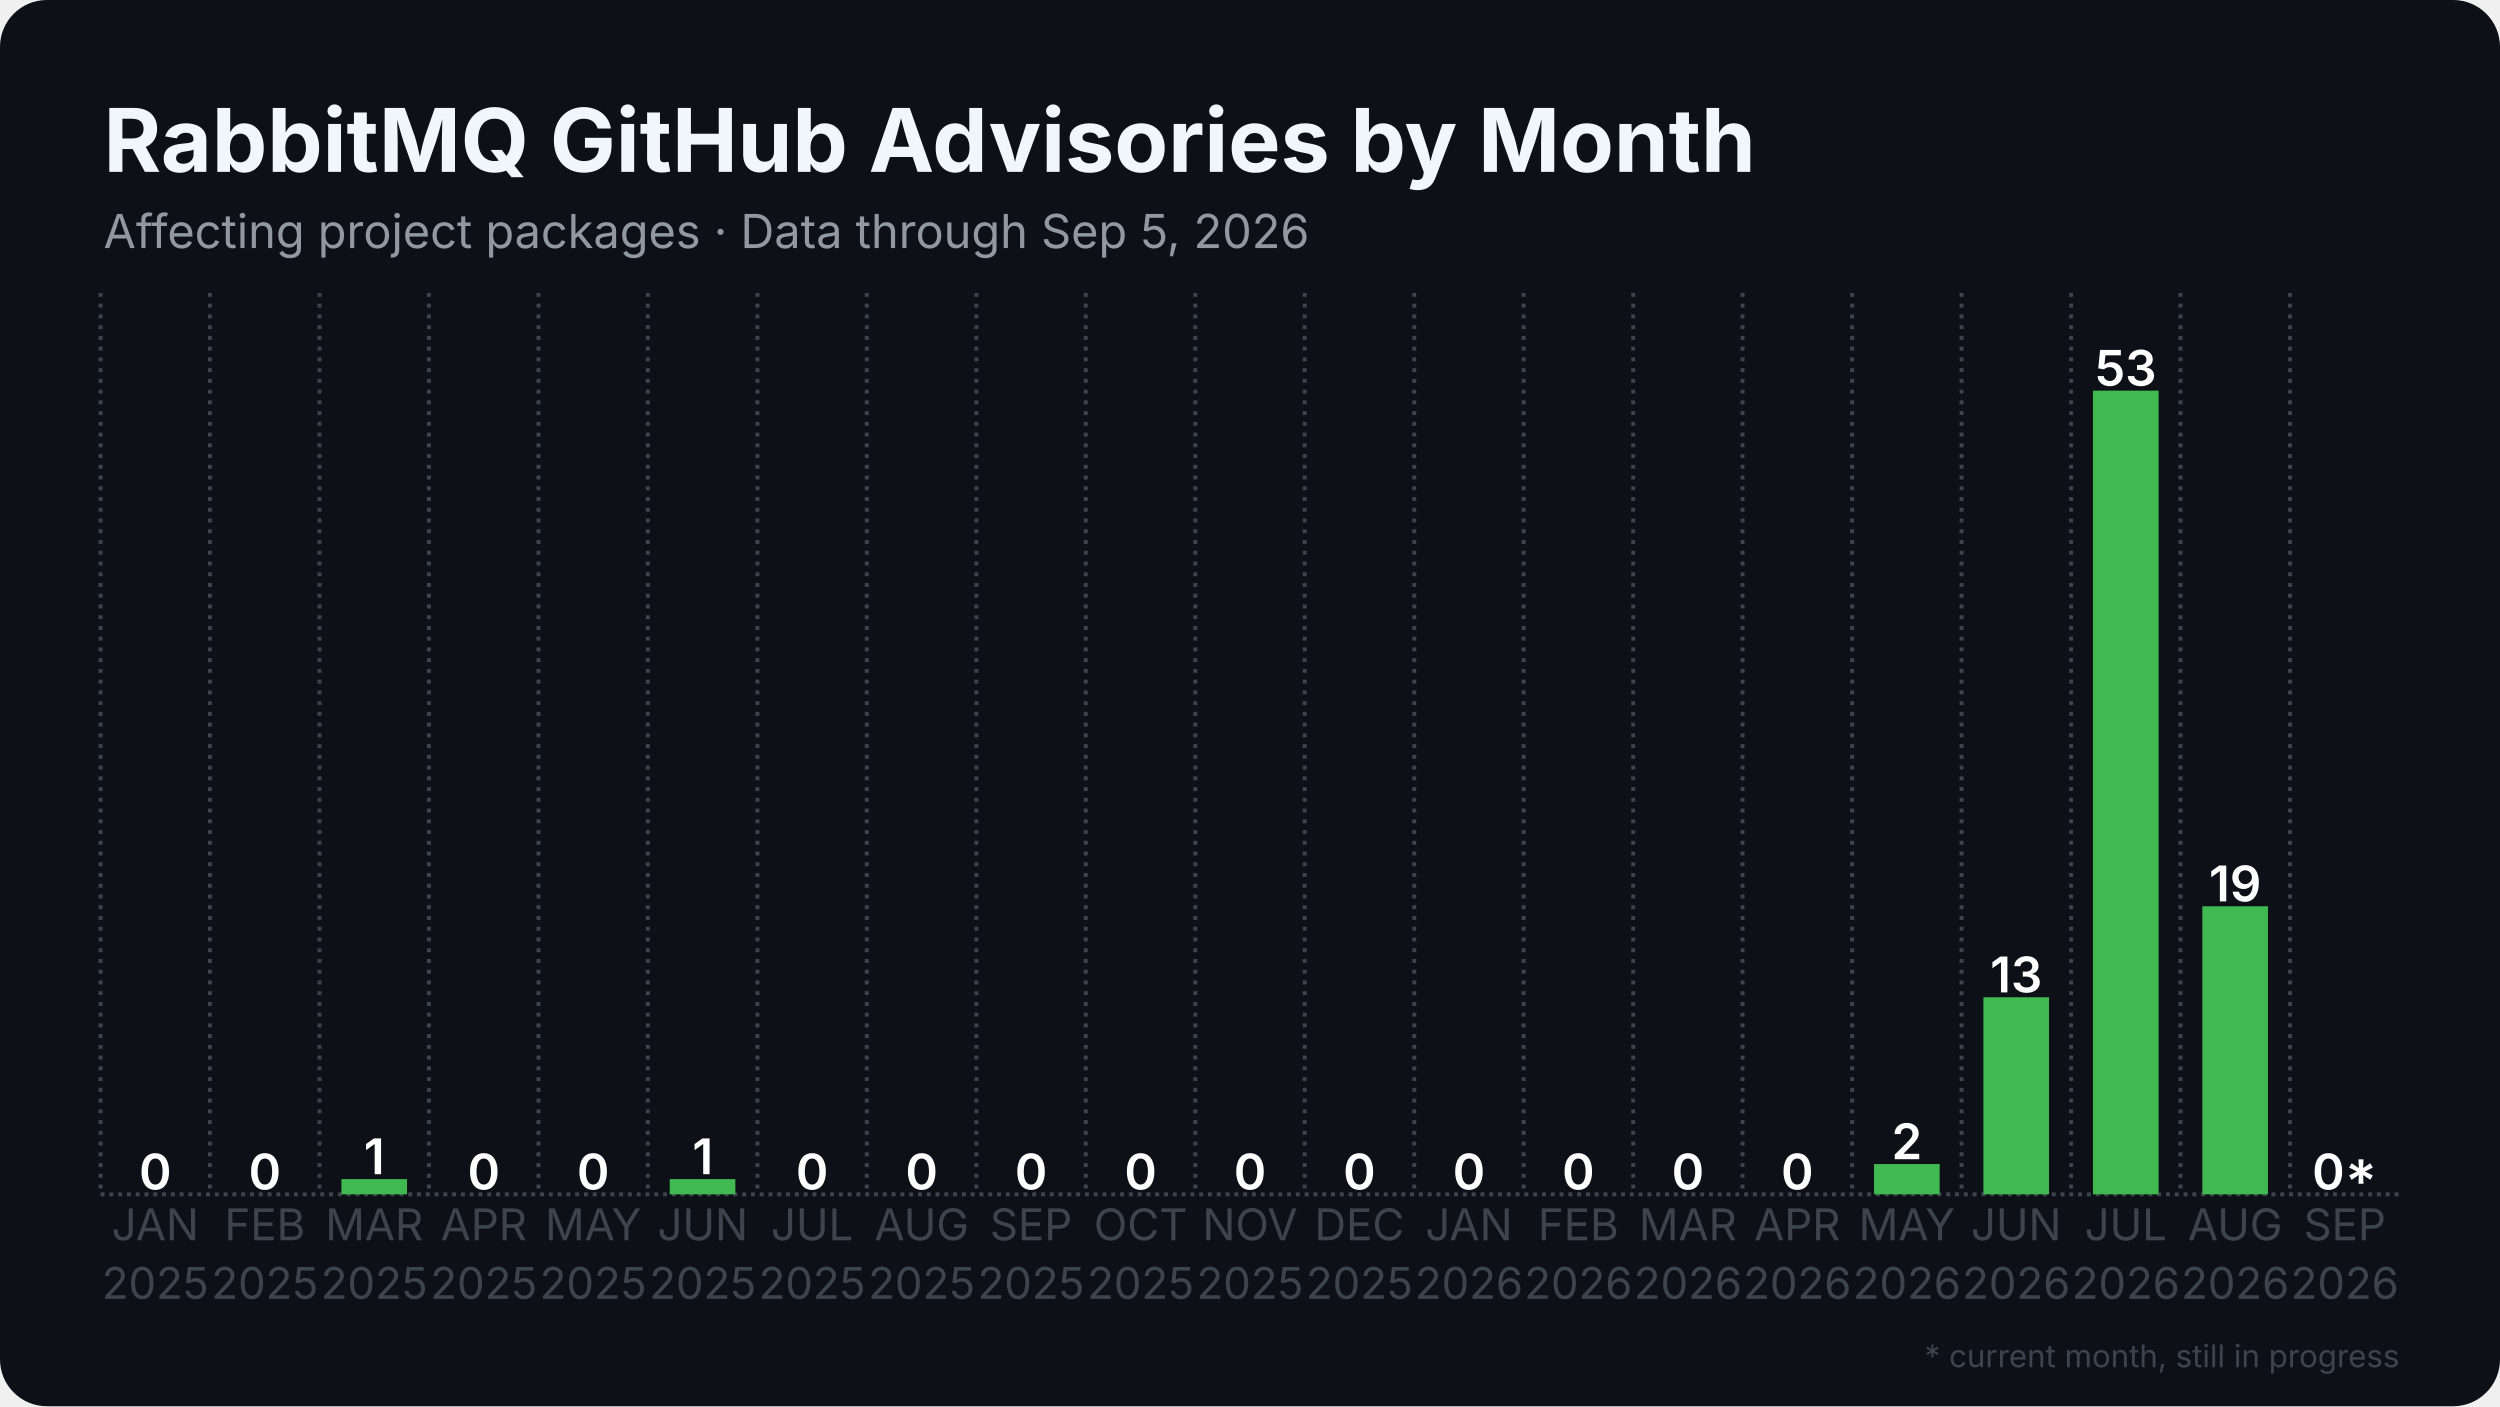
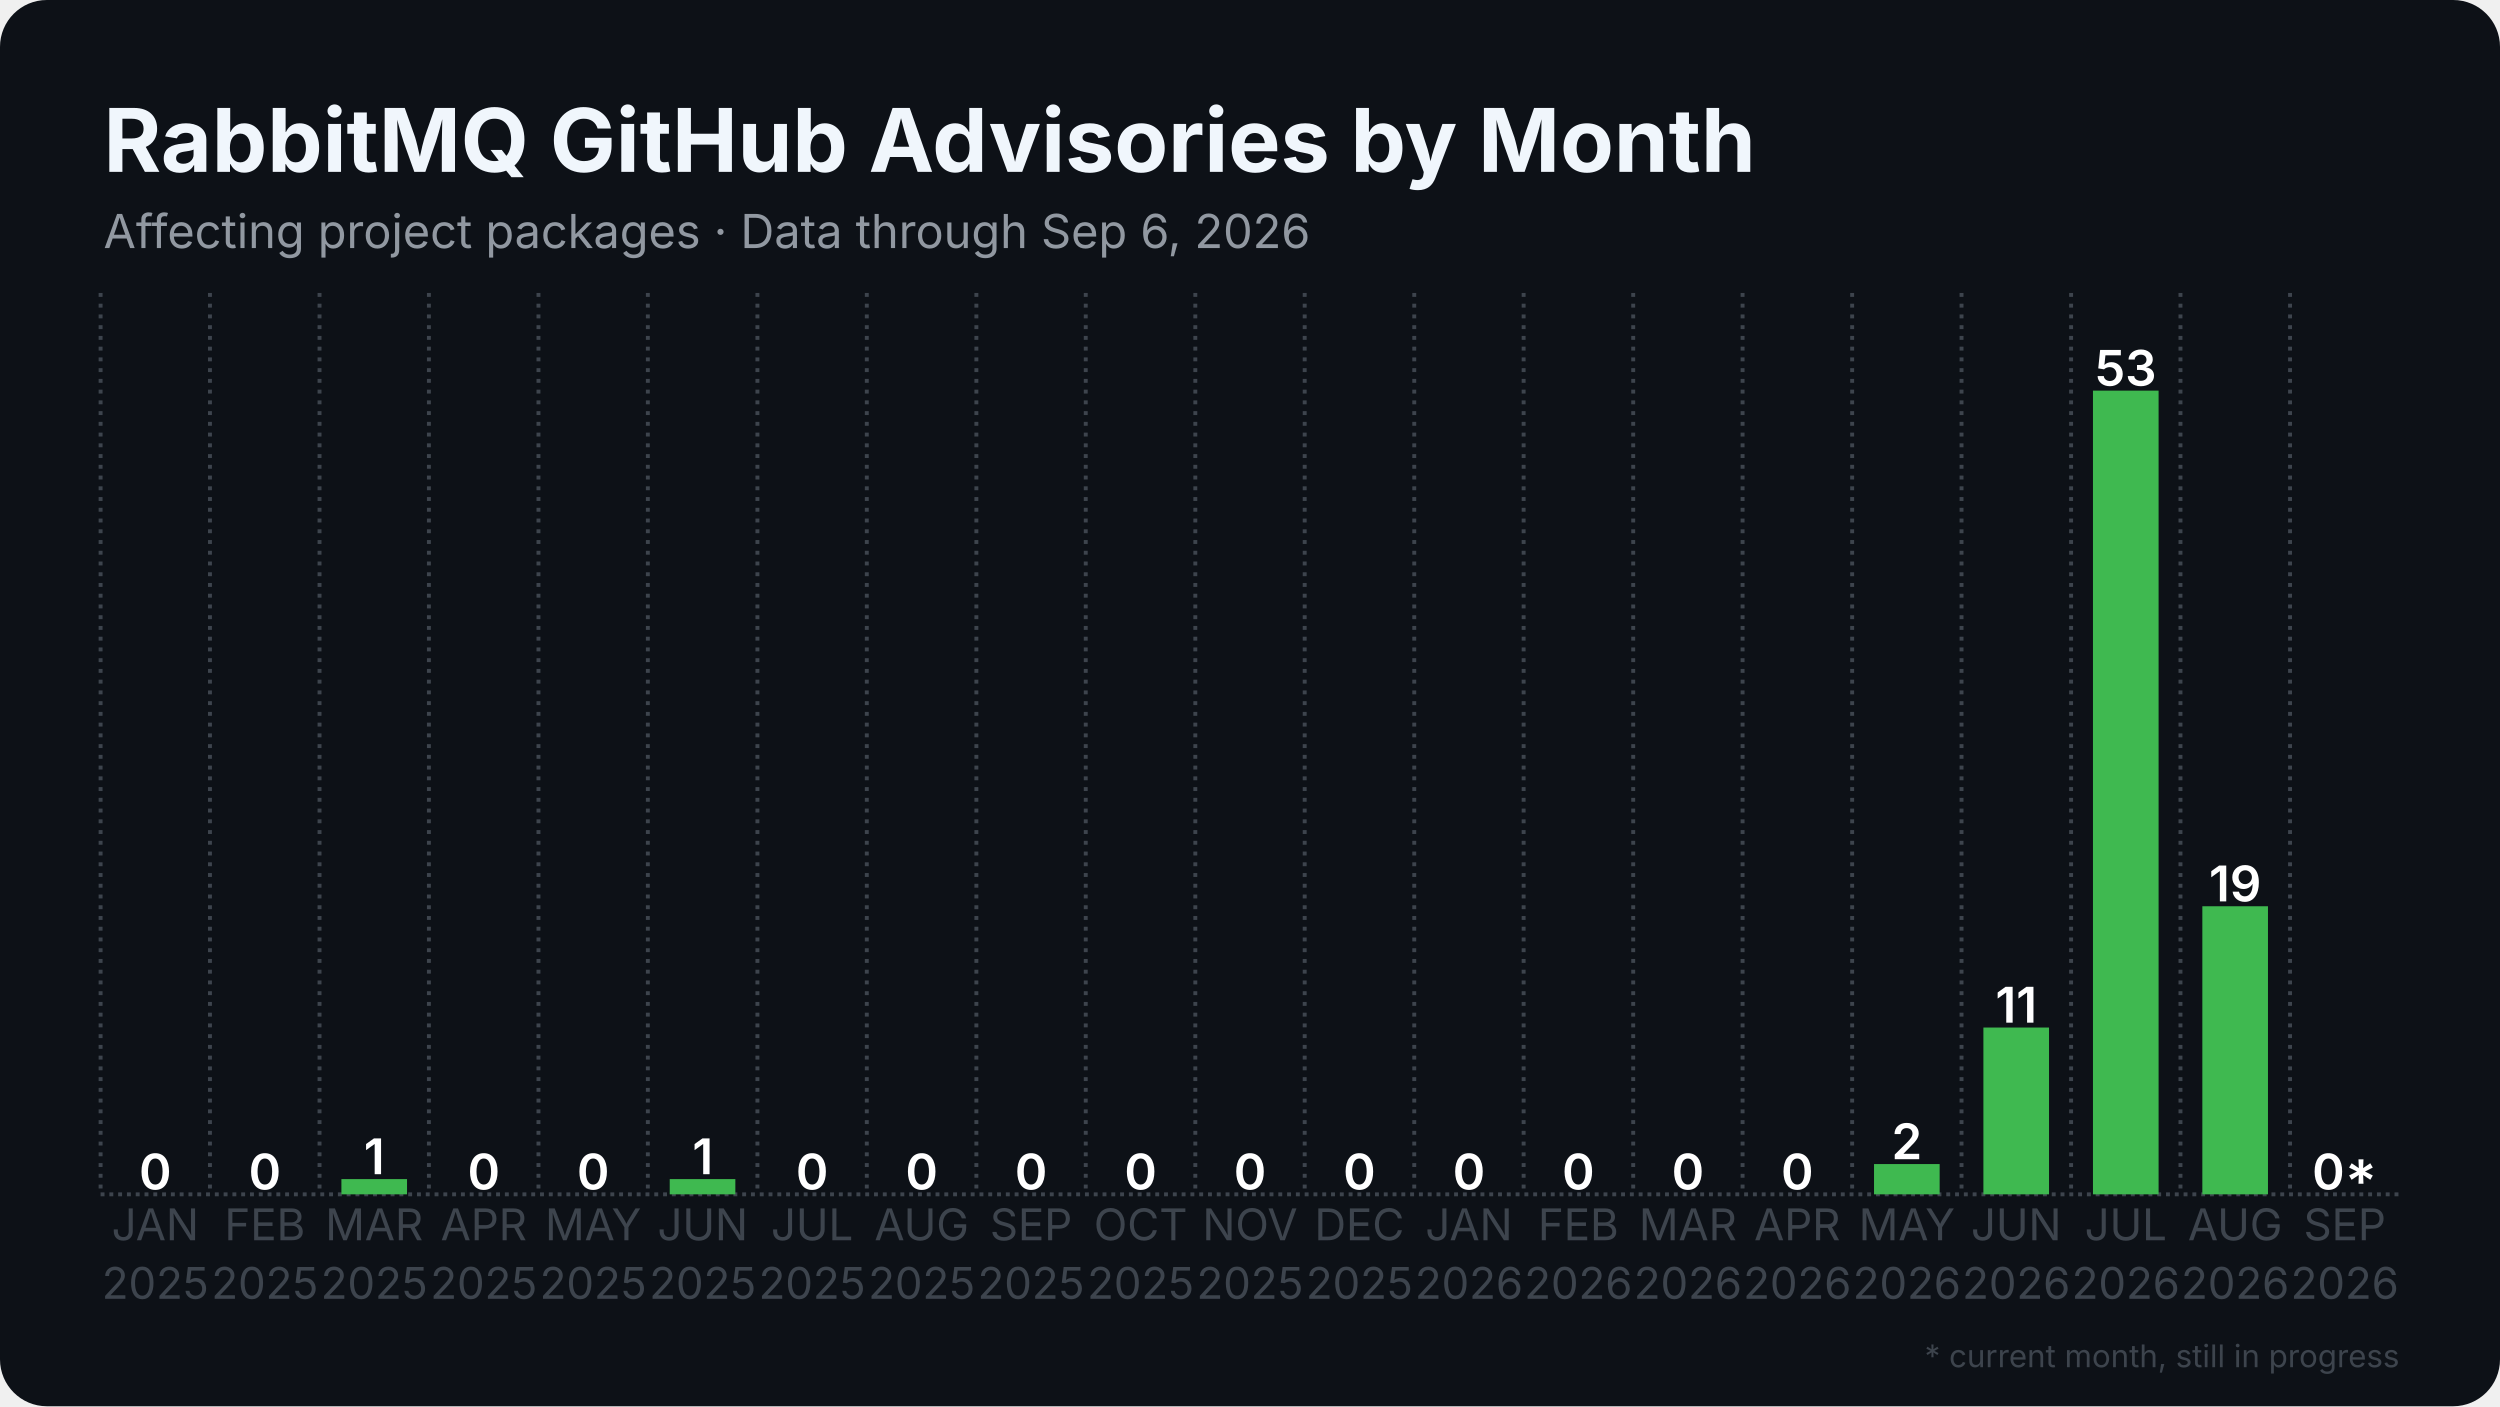
<svg xmlns="http://www.w3.org/2000/svg" width="1280" height="720" viewBox="0 0 1280 720">
  <rect width="1280" height="720" rx="24" fill="#0d1117" />
  <defs>
    <pattern id="stripes" width="12" height="12" patternUnits="userSpaceOnUse" patternTransform="rotate(45)">
      <rect width="12" height="12" fill="none" />
      <rect width="5" height="12" fill="#0d1117" opacity="0.85" />
    </pattern>
  </defs>
  <line x1="51.5" y1="611.5" x2="1228.5" y2="611.5" stroke="#3d444d" stroke-width="2" stroke-dasharray="2 2.5" />
  <line x1="51.5" y1="150.0" x2="51.5" y2="611.5" stroke="#3d444d" stroke-width="2" stroke-dasharray="2 3.5" />
  <line x1="107.5" y1="150.0" x2="107.5" y2="611.5" stroke="#3d444d" stroke-width="2" stroke-dasharray="2 3.5" />
  <line x1="163.6" y1="150.0" x2="163.6" y2="611.5" stroke="#3d444d" stroke-width="2" stroke-dasharray="2 3.5" />
  <line x1="219.6" y1="150.0" x2="219.6" y2="611.5" stroke="#3d444d" stroke-width="2" stroke-dasharray="2 3.5" />
  <line x1="275.7" y1="150.0" x2="275.7" y2="611.5" stroke="#3d444d" stroke-width="2" stroke-dasharray="2 3.5" />
  <line x1="331.7" y1="150.0" x2="331.7" y2="611.5" stroke="#3d444d" stroke-width="2" stroke-dasharray="2 3.5" />
  <line x1="387.8" y1="150.0" x2="387.8" y2="611.5" stroke="#3d444d" stroke-width="2" stroke-dasharray="2 3.5" />
  <line x1="443.8" y1="150.0" x2="443.8" y2="611.5" stroke="#3d444d" stroke-width="2" stroke-dasharray="2 3.5" />
  <line x1="499.9" y1="150.0" x2="499.9" y2="611.5" stroke="#3d444d" stroke-width="2" stroke-dasharray="2 3.5" />
  <line x1="555.9" y1="150.0" x2="555.9" y2="611.5" stroke="#3d444d" stroke-width="2" stroke-dasharray="2 3.5" />
  <line x1="612.0" y1="150.0" x2="612.0" y2="611.5" stroke="#3d444d" stroke-width="2" stroke-dasharray="2 3.5" />
  <line x1="668.0" y1="150.0" x2="668.0" y2="611.5" stroke="#3d444d" stroke-width="2" stroke-dasharray="2 3.5" />
  <line x1="724.1" y1="150.0" x2="724.1" y2="611.5" stroke="#3d444d" stroke-width="2" stroke-dasharray="2 3.5" />
  <line x1="780.1" y1="150.0" x2="780.1" y2="611.5" stroke="#3d444d" stroke-width="2" stroke-dasharray="2 3.5" />
  <line x1="836.2" y1="150.0" x2="836.2" y2="611.5" stroke="#3d444d" stroke-width="2" stroke-dasharray="2 3.5" />
  <line x1="892.2" y1="150.0" x2="892.2" y2="611.5" stroke="#3d444d" stroke-width="2" stroke-dasharray="2 3.5" />
  <line x1="948.3" y1="150.0" x2="948.3" y2="611.5" stroke="#3d444d" stroke-width="2" stroke-dasharray="2 3.5" />
  <line x1="1004.3" y1="150.0" x2="1004.3" y2="611.5" stroke="#3d444d" stroke-width="2" stroke-dasharray="2 3.5" />
  <line x1="1060.4" y1="150.0" x2="1060.4" y2="611.5" stroke="#3d444d" stroke-width="2" stroke-dasharray="2 3.5" />
  <line x1="1116.4" y1="150.0" x2="1116.4" y2="611.5" stroke="#3d444d" stroke-width="2" stroke-dasharray="2 3.5" />
  <line x1="1172.5" y1="150.0" x2="1172.5" y2="611.5" stroke="#3d444d" stroke-width="2" stroke-dasharray="2 3.5" />
  <rect x="62.7" y="611.5" width="33.6" height="0.0" fill="#3fb950" />
  <text x="79.5" y="609.0" text-anchor="middle" font-family="Inter, Segoe UI, Helvetica, Arial, sans-serif" font-size="25.2" font-weight="600" fill="#ffffff">0</text>
  <rect x="118.8" y="611.5" width="33.6" height="0.0" fill="#3fb950" />
  <text x="135.6" y="609.0" text-anchor="middle" font-family="Inter, Segoe UI, Helvetica, Arial, sans-serif" font-size="25.2" font-weight="600" fill="#ffffff">0</text>
  <rect x="174.8" y="603.7" width="33.6" height="7.8" fill="#3fb950" />
  <text x="191.6" y="601.2" text-anchor="middle" font-family="Inter, Segoe UI, Helvetica, Arial, sans-serif" font-size="25.2" font-weight="600" fill="#ffffff">1</text>
  <rect x="230.9" y="611.5" width="33.6" height="0.0" fill="#3fb950" />
  <text x="247.7" y="609.0" text-anchor="middle" font-family="Inter, Segoe UI, Helvetica, Arial, sans-serif" font-size="25.2" font-weight="600" fill="#ffffff">0</text>
  <rect x="286.9" y="611.5" width="33.6" height="0.0" fill="#3fb950" />
  <text x="303.7" y="609.0" text-anchor="middle" font-family="Inter, Segoe UI, Helvetica, Arial, sans-serif" font-size="25.2" font-weight="600" fill="#ffffff">0</text>
  <rect x="342.9" y="603.7" width="33.6" height="7.8" fill="#3fb950" />
  <text x="359.8" y="601.2" text-anchor="middle" font-family="Inter, Segoe UI, Helvetica, Arial, sans-serif" font-size="25.2" font-weight="600" fill="#ffffff">1</text>
  <rect x="399.0" y="611.5" width="33.6" height="0.0" fill="#3fb950" />
  <text x="415.8" y="609.0" text-anchor="middle" font-family="Inter, Segoe UI, Helvetica, Arial, sans-serif" font-size="25.2" font-weight="600" fill="#ffffff">0</text>
  <rect x="455.0" y="611.5" width="33.6" height="0.0" fill="#3fb950" />
  <text x="471.9" y="609.0" text-anchor="middle" font-family="Inter, Segoe UI, Helvetica, Arial, sans-serif" font-size="25.2" font-weight="600" fill="#ffffff">0</text>
  <rect x="511.1" y="611.5" width="33.6" height="0.0" fill="#3fb950" />
  <text x="527.9" y="609.0" text-anchor="middle" font-family="Inter, Segoe UI, Helvetica, Arial, sans-serif" font-size="25.2" font-weight="600" fill="#ffffff">0</text>
  <rect x="567.1" y="611.5" width="33.6" height="0.0" fill="#3fb950" />
  <text x="584.0" y="609.0" text-anchor="middle" font-family="Inter, Segoe UI, Helvetica, Arial, sans-serif" font-size="25.2" font-weight="600" fill="#ffffff">0</text>
  <rect x="623.2" y="611.5" width="33.6" height="0.0" fill="#3fb950" />
  <text x="640.0" y="609.0" text-anchor="middle" font-family="Inter, Segoe UI, Helvetica, Arial, sans-serif" font-size="25.2" font-weight="600" fill="#ffffff">0</text>
  <rect x="679.2" y="611.5" width="33.6" height="0.0" fill="#3fb950" />
  <text x="696.0" y="609.0" text-anchor="middle" font-family="Inter, Segoe UI, Helvetica, Arial, sans-serif" font-size="25.2" font-weight="600" fill="#ffffff">0</text>
  <rect x="735.3" y="611.5" width="33.6" height="0.0" fill="#3fb950" />
  <text x="752.1" y="609.0" text-anchor="middle" font-family="Inter, Segoe UI, Helvetica, Arial, sans-serif" font-size="25.2" font-weight="600" fill="#ffffff">0</text>
  <rect x="791.3" y="611.5" width="33.6" height="0.0" fill="#3fb950" />
  <text x="808.1" y="609.0" text-anchor="middle" font-family="Inter, Segoe UI, Helvetica, Arial, sans-serif" font-size="25.2" font-weight="600" fill="#ffffff">0</text>
  <rect x="847.4" y="611.5" width="33.6" height="0.0" fill="#3fb950" />
  <text x="864.2" y="609.0" text-anchor="middle" font-family="Inter, Segoe UI, Helvetica, Arial, sans-serif" font-size="25.2" font-weight="600" fill="#ffffff">0</text>
  <rect x="903.4" y="611.5" width="33.6" height="0.0" fill="#3fb950" />
  <text x="920.2" y="609.0" text-anchor="middle" font-family="Inter, Segoe UI, Helvetica, Arial, sans-serif" font-size="25.2" font-weight="600" fill="#ffffff">0</text>
  <rect x="959.5" y="596.0" width="33.6" height="15.5" fill="#3fb950" />
  <text x="976.3" y="593.5" text-anchor="middle" font-family="Inter, Segoe UI, Helvetica, Arial, sans-serif" font-size="25.2" font-weight="600" fill="#ffffff">2</text>
-   <rect x="1015.5" y="510.6" width="33.6" height="100.9" fill="#3fb950" />
-   <text x="1032.3" y="508.1" text-anchor="middle" font-family="Inter, Segoe UI, Helvetica, Arial, sans-serif" font-size="25.2" font-weight="600" fill="#ffffff">13</text>
+   <rect x="1015.5" y="526.1" width="33.6" height="85.4" fill="#3fb950" />
+   <text x="1032.3" y="523.6" text-anchor="middle" font-family="Inter, Segoe UI, Helvetica, Arial, sans-serif" font-size="25.2" font-weight="600" fill="#ffffff">11</text>
  <rect x="1071.6" y="200.0" width="33.6" height="411.5" fill="#3fb950" />
  <text x="1088.4" y="197.5" text-anchor="middle" font-family="Inter, Segoe UI, Helvetica, Arial, sans-serif" font-size="25.2" font-weight="600" fill="#ffffff">53</text>
  <rect x="1127.6" y="464.0" width="33.6" height="147.5" fill="#3fb950" />
  <text x="1144.4" y="461.5" text-anchor="middle" font-family="Inter, Segoe UI, Helvetica, Arial, sans-serif" font-size="25.2" font-weight="600" fill="#ffffff">19</text>
  <rect x="1183.7" y="611.5" width="33.6" height="0.0" fill="#3fb950" opacity="0.35" />
  <rect x="1183.7" y="611.5" width="33.6" height="0.0" fill="url(#stripes)" />
  <text x="1200.5" y="609.0" text-anchor="middle" font-family="Inter, Segoe UI, Helvetica, Arial, sans-serif" font-size="25.2" font-weight="600" fill="#ffffff">0*</text>
  <text x="79.5" y="635" text-anchor="middle" font-family="Inter, Segoe UI, Helvetica, Arial, sans-serif" font-size="22.4" fill="#3d444d">JAN</text>
  <text x="79.5" y="665" text-anchor="middle" font-family="Inter, Segoe UI, Helvetica, Arial, sans-serif" font-size="22.4" fill="#3d444d">2025</text>
  <text x="135.6" y="635" text-anchor="middle" font-family="Inter, Segoe UI, Helvetica, Arial, sans-serif" font-size="22.4" fill="#3d444d">FEB</text>
  <text x="135.6" y="665" text-anchor="middle" font-family="Inter, Segoe UI, Helvetica, Arial, sans-serif" font-size="22.4" fill="#3d444d">2025</text>
  <text x="191.6" y="635" text-anchor="middle" font-family="Inter, Segoe UI, Helvetica, Arial, sans-serif" font-size="22.4" fill="#3d444d">MAR</text>
  <text x="191.6" y="665" text-anchor="middle" font-family="Inter, Segoe UI, Helvetica, Arial, sans-serif" font-size="22.4" fill="#3d444d">2025</text>
  <text x="247.7" y="635" text-anchor="middle" font-family="Inter, Segoe UI, Helvetica, Arial, sans-serif" font-size="22.4" fill="#3d444d">APR</text>
  <text x="247.7" y="665" text-anchor="middle" font-family="Inter, Segoe UI, Helvetica, Arial, sans-serif" font-size="22.4" fill="#3d444d">2025</text>
  <text x="303.7" y="635" text-anchor="middle" font-family="Inter, Segoe UI, Helvetica, Arial, sans-serif" font-size="22.4" fill="#3d444d">MAY</text>
  <text x="303.7" y="665" text-anchor="middle" font-family="Inter, Segoe UI, Helvetica, Arial, sans-serif" font-size="22.4" fill="#3d444d">2025</text>
  <text x="359.8" y="635" text-anchor="middle" font-family="Inter, Segoe UI, Helvetica, Arial, sans-serif" font-size="22.4" fill="#3d444d">JUN</text>
  <text x="359.8" y="665" text-anchor="middle" font-family="Inter, Segoe UI, Helvetica, Arial, sans-serif" font-size="22.4" fill="#3d444d">2025</text>
  <text x="415.8" y="635" text-anchor="middle" font-family="Inter, Segoe UI, Helvetica, Arial, sans-serif" font-size="22.4" fill="#3d444d">JUL</text>
  <text x="415.8" y="665" text-anchor="middle" font-family="Inter, Segoe UI, Helvetica, Arial, sans-serif" font-size="22.4" fill="#3d444d">2025</text>
  <text x="471.9" y="635" text-anchor="middle" font-family="Inter, Segoe UI, Helvetica, Arial, sans-serif" font-size="22.4" fill="#3d444d">AUG</text>
  <text x="471.9" y="665" text-anchor="middle" font-family="Inter, Segoe UI, Helvetica, Arial, sans-serif" font-size="22.4" fill="#3d444d">2025</text>
  <text x="527.9" y="635" text-anchor="middle" font-family="Inter, Segoe UI, Helvetica, Arial, sans-serif" font-size="22.4" fill="#3d444d">SEP</text>
  <text x="527.9" y="665" text-anchor="middle" font-family="Inter, Segoe UI, Helvetica, Arial, sans-serif" font-size="22.4" fill="#3d444d">2025</text>
  <text x="584.0" y="635" text-anchor="middle" font-family="Inter, Segoe UI, Helvetica, Arial, sans-serif" font-size="22.4" fill="#3d444d">OCT</text>
  <text x="584.0" y="665" text-anchor="middle" font-family="Inter, Segoe UI, Helvetica, Arial, sans-serif" font-size="22.4" fill="#3d444d">2025</text>
  <text x="640.0" y="635" text-anchor="middle" font-family="Inter, Segoe UI, Helvetica, Arial, sans-serif" font-size="22.4" fill="#3d444d">NOV</text>
  <text x="640.0" y="665" text-anchor="middle" font-family="Inter, Segoe UI, Helvetica, Arial, sans-serif" font-size="22.4" fill="#3d444d">2025</text>
  <text x="696.0" y="635" text-anchor="middle" font-family="Inter, Segoe UI, Helvetica, Arial, sans-serif" font-size="22.4" fill="#3d444d">DEC</text>
  <text x="696.0" y="665" text-anchor="middle" font-family="Inter, Segoe UI, Helvetica, Arial, sans-serif" font-size="22.4" fill="#3d444d">2025</text>
  <text x="752.1" y="635" text-anchor="middle" font-family="Inter, Segoe UI, Helvetica, Arial, sans-serif" font-size="22.4" fill="#3d444d">JAN</text>
  <text x="752.1" y="665" text-anchor="middle" font-family="Inter, Segoe UI, Helvetica, Arial, sans-serif" font-size="22.4" fill="#3d444d">2026</text>
  <text x="808.1" y="635" text-anchor="middle" font-family="Inter, Segoe UI, Helvetica, Arial, sans-serif" font-size="22.4" fill="#3d444d">FEB</text>
  <text x="808.1" y="665" text-anchor="middle" font-family="Inter, Segoe UI, Helvetica, Arial, sans-serif" font-size="22.4" fill="#3d444d">2026</text>
  <text x="864.2" y="635" text-anchor="middle" font-family="Inter, Segoe UI, Helvetica, Arial, sans-serif" font-size="22.4" fill="#3d444d">MAR</text>
  <text x="864.2" y="665" text-anchor="middle" font-family="Inter, Segoe UI, Helvetica, Arial, sans-serif" font-size="22.4" fill="#3d444d">2026</text>
  <text x="920.2" y="635" text-anchor="middle" font-family="Inter, Segoe UI, Helvetica, Arial, sans-serif" font-size="22.4" fill="#3d444d">APR</text>
  <text x="920.2" y="665" text-anchor="middle" font-family="Inter, Segoe UI, Helvetica, Arial, sans-serif" font-size="22.4" fill="#3d444d">2026</text>
  <text x="976.3" y="635" text-anchor="middle" font-family="Inter, Segoe UI, Helvetica, Arial, sans-serif" font-size="22.4" fill="#3d444d">MAY</text>
  <text x="976.3" y="665" text-anchor="middle" font-family="Inter, Segoe UI, Helvetica, Arial, sans-serif" font-size="22.4" fill="#3d444d">2026</text>
  <text x="1032.3" y="635" text-anchor="middle" font-family="Inter, Segoe UI, Helvetica, Arial, sans-serif" font-size="22.4" fill="#3d444d">JUN</text>
  <text x="1032.3" y="665" text-anchor="middle" font-family="Inter, Segoe UI, Helvetica, Arial, sans-serif" font-size="22.4" fill="#3d444d">2026</text>
  <text x="1088.4" y="635" text-anchor="middle" font-family="Inter, Segoe UI, Helvetica, Arial, sans-serif" font-size="22.4" fill="#3d444d">JUL</text>
  <text x="1088.4" y="665" text-anchor="middle" font-family="Inter, Segoe UI, Helvetica, Arial, sans-serif" font-size="22.4" fill="#3d444d">2026</text>
  <text x="1144.4" y="635" text-anchor="middle" font-family="Inter, Segoe UI, Helvetica, Arial, sans-serif" font-size="22.4" fill="#3d444d">AUG</text>
  <text x="1144.4" y="665" text-anchor="middle" font-family="Inter, Segoe UI, Helvetica, Arial, sans-serif" font-size="22.4" fill="#3d444d">2026</text>
  <text x="1200.5" y="635" text-anchor="middle" font-family="Inter, Segoe UI, Helvetica, Arial, sans-serif" font-size="22.4" fill="#3d444d">SEP</text>
  <text x="1200.5" y="665" text-anchor="middle" font-family="Inter, Segoe UI, Helvetica, Arial, sans-serif" font-size="22.4" fill="#3d444d">2026</text>
  <text x="53.0" y="88.0" font-family="Inter, Segoe UI, Helvetica, Arial, sans-serif" font-size="45" font-weight="700" fill="#f0f6fc">RabbitMQ GitHub Advisories by Month</text>
-   <text x="53.0" y="127.0" font-family="Inter, Segoe UI, Helvetica, Arial, sans-serif" font-size="24" fill="#9198a1">Affecting project packages · Data through Sep 5, 2026</text>
+   <text x="53.0" y="127.0" font-family="Inter, Segoe UI, Helvetica, Arial, sans-serif" font-size="24" fill="#9198a1">Affecting project packages · Data through Sep 6, 2026</text>
  <text x="1228.5" y="700" text-anchor="end" font-family="Inter, Segoe UI, Helvetica, Arial, sans-serif" font-size="16" fill="#3d444d">* current month, still in progress</text>
</svg>
